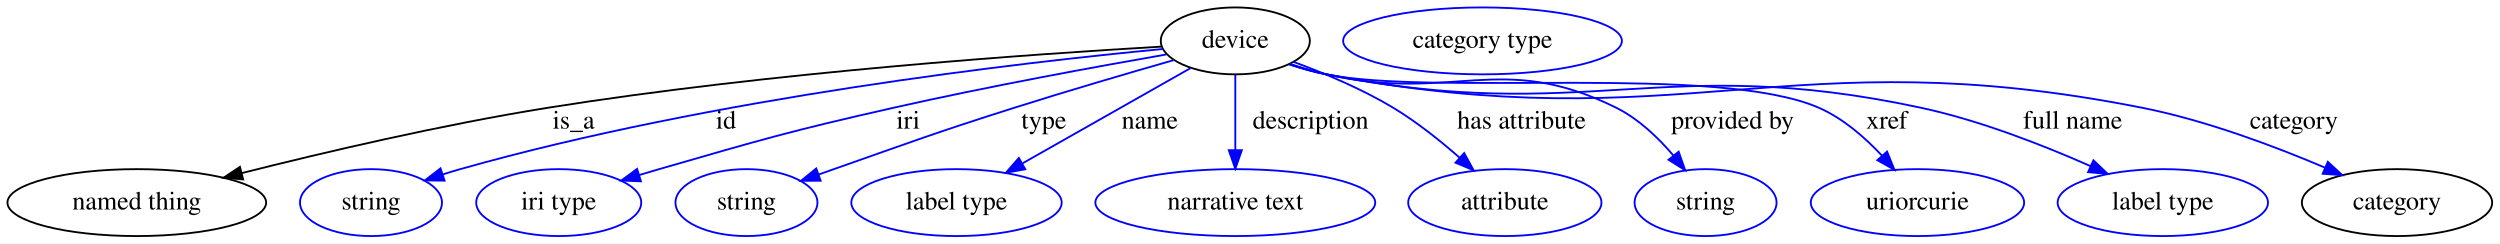
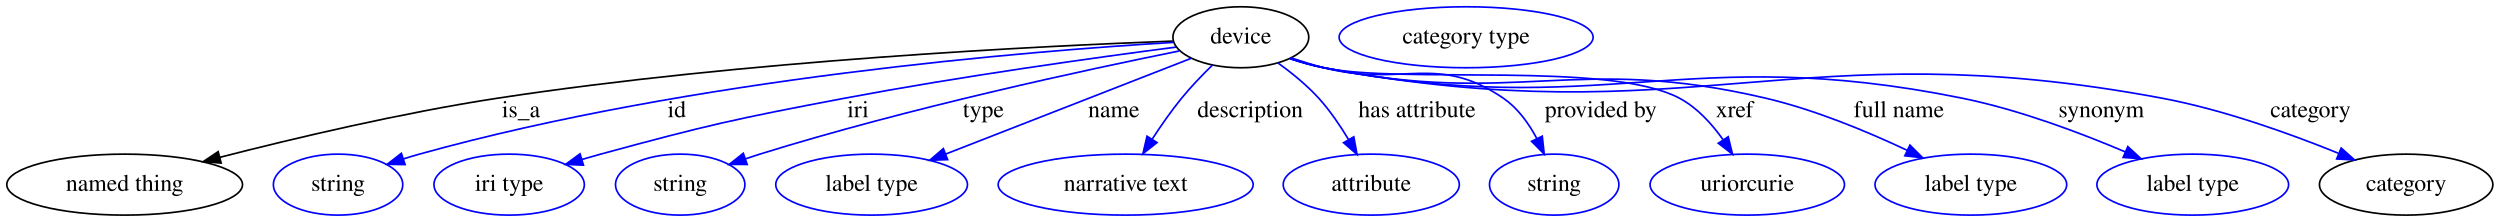
- <svg xmlns="http://www.w3.org/2000/svg" width="1345pt" height="131pt" viewBox="0.00 0.00 1344.89 131.00">
+ <svg xmlns="http://www.w3.org/2000/svg" width="1476pt" height="131pt" viewBox="0.00 0.00 1475.89 131.00">
  <g id="graph0" class="graph" transform="scale(1 1) rotate(0) translate(4 127)">
-     <polygon fill="white" stroke="transparent" points="-4,4 -4,-127 1340.89,-127 1340.89,4 -4,4" />
+     <polygon fill="white" stroke="transparent" points="-4,4 -4,-127 1471.89,-127 1471.89,4 -4,4" />
    <g id="node1" class="node">
-       <ellipse fill="none" stroke="black" cx="660.54" cy="-105" rx="40.09" ry="18" />
-       <text text-anchor="middle" x="660.54" y="-101.3" font-family="Times,serif" font-size="14.00">device</text>
+       <ellipse fill="none" stroke="black" cx="728.54" cy="-105" rx="40.09" ry="18" />
+       <text text-anchor="middle" x="728.54" y="-101.3" font-family="Times,serif" font-size="14.00">device</text>
    </g>
    <g id="node2" class="node">
      <ellipse fill="none" stroke="black" cx="69.54" cy="-18" rx="69.59" ry="18" />
      <text text-anchor="middle" x="69.54" y="-14.3" font-family="Times,serif" font-size="14.00">named thing</text>
    </g>
    <g id="edge1" class="edge">
-       <path fill="none" stroke="black" d="M620.64,-101.91C552.58,-97.96 409.85,-88.06 290.54,-69 234.03,-59.97 170.36,-45.05 125.94,-33.86" />
-       <polygon fill="black" stroke="black" points="126.75,-30.46 116.2,-31.39 125.03,-37.24 126.75,-30.46" />
-       <text text-anchor="middle" x="304.54" y="-57.8" font-family="Times,serif" font-size="14.00">is_a</text>
+       <path fill="none" stroke="black" d="M688.37,-102.73C610.86,-99.86 435.42,-91.27 289.54,-69 233.21,-60.4 169.85,-45.42 125.64,-34.1" />
+       <polygon fill="black" stroke="black" points="126.51,-30.71 115.95,-31.6 124.76,-37.48 126.51,-30.71" />
+       <text text-anchor="middle" x="303.54" y="-57.8" font-family="Times,serif" font-size="14.00">is_a</text>
    </g>
    <g id="node3" class="node">
      <ellipse fill="none" stroke="blue" cx="195.54" cy="-18" rx="38.19" ry="18" />
      <text text-anchor="middle" x="195.54" y="-14.3" font-family="Times,serif" font-size="14.00">string</text>
    </g>
    <g id="edge2" class="edge">
-       <path fill="none" stroke="blue" d="M621.38,-100.62C546.73,-93.52 379.41,-74.44 243.54,-36 240.44,-35.12 237.24,-34.15 234.05,-33.12" />
-       <polygon fill="blue" stroke="blue" points="235.13,-29.8 224.54,-29.95 232.92,-36.44 235.13,-29.8" />
-       <text text-anchor="middle" x="386.54" y="-57.8" font-family="Times,serif" font-size="14.00">id</text>
+       <path fill="none" stroke="blue" d="M688.53,-101.96C604.63,-96.92 404.71,-80.83 243.54,-36 240.44,-35.14 237.24,-34.17 234.04,-33.15" />
+       <polygon fill="blue" stroke="blue" points="235.12,-29.83 224.53,-29.99 232.91,-36.47 235.12,-29.83" />
+       <text text-anchor="middle" x="395.54" y="-57.8" font-family="Times,serif" font-size="14.00">id</text>
    </g>
    <g id="node4" class="node">
      <ellipse fill="none" stroke="blue" cx="296.54" cy="-18" rx="44.39" ry="18" />
      <text text-anchor="middle" x="296.54" y="-14.3" font-family="Times,serif" font-size="14.00">iri type</text>
    </g>
    <g id="edge3" class="edge">
-       <path fill="none" stroke="blue" d="M623.39,-97.7C586.11,-91.2 527.14,-80.42 476.54,-69 420.08,-56.25 406.17,-52.03 350.54,-36 347.03,-34.99 343.4,-33.91 339.76,-32.81" />
-       <polygon fill="blue" stroke="blue" points="340.76,-29.45 330.17,-29.86 338.7,-36.15 340.76,-29.45" />
-       <text text-anchor="middle" x="484.54" y="-57.8" font-family="Times,serif" font-size="14.00">iri</text>
+       <path fill="none" stroke="blue" d="M690.29,-99.2C643.83,-93.15 563.16,-81.97 494.54,-69 430.03,-56.8 413.91,-53.21 350.54,-36 346.97,-35.03 343.27,-33.97 339.57,-32.88" />
+       <polygon fill="blue" stroke="blue" points="340.42,-29.48 329.84,-29.94 338.39,-36.18 340.42,-29.48" />
+       <text text-anchor="middle" x="502.54" y="-57.8" font-family="Times,serif" font-size="14.00">iri</text>
    </g>
    <g id="node5" class="node">
      <ellipse fill="none" stroke="blue" cx="397.54" cy="-18" rx="38.19" ry="18" />
      <text text-anchor="middle" x="397.54" y="-14.3" font-family="Times,serif" font-size="14.00">string</text>
    </g>
    <g id="edge4" class="edge">
-       <path fill="none" stroke="blue" d="M627.34,-94.64C603.41,-87.79 570.39,-78.14 541.54,-69 498.14,-55.24 487.51,-51.08 444.54,-36 441.86,-35.06 439.09,-34.08 436.3,-33.08" />
-       <polygon fill="blue" stroke="blue" points="437.44,-29.78 426.85,-29.7 435.08,-36.37 437.44,-29.78" />
-       <text text-anchor="middle" x="557.54" y="-57.8" font-family="Times,serif" font-size="14.00">type</text>
+       <path fill="none" stroke="blue" d="M692.26,-96.93C637.86,-85.97 532.17,-63.26 444.54,-36 441.79,-35.14 438.95,-34.22 436.11,-33.26" />
+       <polygon fill="blue" stroke="blue" points="437.08,-29.9 426.49,-29.94 434.79,-36.51 437.08,-29.9" />
+       <text text-anchor="middle" x="576.54" y="-57.8" font-family="Times,serif" font-size="14.00">type</text>
    </g>
    <g id="node6" class="node">
      <ellipse fill="none" stroke="blue" cx="510.54" cy="-18" rx="56.59" ry="18" />
      <text text-anchor="middle" x="510.54" y="-14.3" font-family="Times,serif" font-size="14.00">label type</text>
    </g>
    <g id="edge5" class="edge">
-       <path fill="none" stroke="blue" d="M636.44,-90.34C612.04,-76.51 574.02,-54.97 546.14,-39.17" />
-       <polygon fill="blue" stroke="blue" points="547.54,-35.94 537.11,-34.06 544.09,-42.03 547.54,-35.94" />
-       <text text-anchor="middle" x="614.54" y="-57.8" font-family="Times,serif" font-size="14.00">name</text>
+       <path fill="none" stroke="blue" d="M699.14,-92.54C661.87,-78 597.28,-52.82 554.23,-36.03" />
+       <polygon fill="blue" stroke="blue" points="555.44,-32.75 544.85,-32.38 552.9,-39.27 555.44,-32.75" />
+       <text text-anchor="middle" x="653.54" y="-57.8" font-family="Times,serif" font-size="14.00">name</text>
    </g>
    <g id="node7" class="node">
      <ellipse fill="none" stroke="blue" cx="660.54" cy="-18" rx="75.29" ry="18" />
      <text text-anchor="middle" x="660.54" y="-14.3" font-family="Times,serif" font-size="14.00">narrative text</text>
    </g>
    <g id="edge6" class="edge">
-       <path fill="none" stroke="blue" d="M660.54,-86.8C660.54,-75.16 660.54,-59.55 660.54,-46.24" />
-       <polygon fill="blue" stroke="blue" points="664.04,-46.18 660.54,-36.18 657.04,-46.18 664.04,-46.18" />
-       <text text-anchor="middle" x="701.04" y="-57.8" font-family="Times,serif" font-size="14.00">description</text>
+       <path fill="none" stroke="blue" d="M711.8,-88.61C705.77,-82.73 699.09,-75.79 693.54,-69 687.43,-61.51 681.4,-52.86 676.21,-44.88" />
+       <polygon fill="blue" stroke="blue" points="679.05,-42.83 670.73,-36.26 673.14,-46.58 679.05,-42.83" />
+       <text text-anchor="middle" x="734.04" y="-57.8" font-family="Times,serif" font-size="14.00">description</text>
    </g>
    <g id="node8" class="node">
      <ellipse fill="none" stroke="blue" cx="805.54" cy="-18" rx="51.99" ry="18" />
      <text text-anchor="middle" x="805.54" y="-14.3" font-family="Times,serif" font-size="14.00">attribute</text>
    </g>
    <g id="edge7" class="edge">
-       <path fill="none" stroke="blue" d="M691.92,-93.68C708.46,-87.61 728.73,-79.14 745.54,-69 758.13,-61.41 770.81,-51.29 781.25,-42.13" />
-       <polygon fill="blue" stroke="blue" points="783.67,-44.67 788.76,-35.38 778.99,-39.46 783.67,-44.67" />
-       <text text-anchor="middle" x="814.54" y="-57.8" font-family="Times,serif" font-size="14.00">has attribute</text>
+       <path fill="none" stroke="blue" d="M750.51,-89.8C758.62,-83.95 767.52,-76.72 774.54,-69 781.13,-61.75 787.13,-52.92 792.07,-44.7" />
+       <polygon fill="blue" stroke="blue" points="795.23,-46.22 797.15,-35.81 789.15,-42.75 795.23,-46.22" />
+       <text text-anchor="middle" x="832.54" y="-57.8" font-family="Times,serif" font-size="14.00">has attribute</text>
    </g>
    <g id="node9" class="node">
      <ellipse fill="none" stroke="blue" cx="913.54" cy="-18" rx="38.19" ry="18" />
      <text text-anchor="middle" x="913.54" y="-14.3" font-family="Times,serif" font-size="14.00">string</text>
    </g>
    <g id="edge8" class="edge">
-       <path fill="none" stroke="blue" d="M690.04,-92.6C696.4,-90.47 703.14,-88.46 709.54,-87 777.59,-71.47 803.02,-100.01 865.54,-69 877.5,-63.07 888.11,-52.89 896.29,-43.26" />
-       <polygon fill="blue" stroke="blue" points="899.06,-45.4 902.57,-35.4 893.6,-41.03 899.06,-45.4" />
-       <text text-anchor="middle" x="928.04" y="-57.8" font-family="Times,serif" font-size="14.00">provided by</text>
+       <path fill="none" stroke="blue" d="M758.36,-92.77C764.64,-90.66 771.26,-88.61 777.54,-87 823.83,-75.13 844.09,-95.95 883.54,-69 892.02,-63.21 898.48,-54.17 903.2,-45.36" />
+       <polygon fill="blue" stroke="blue" points="906.5,-46.59 907.65,-36.05 900.18,-43.57 906.5,-46.59" />
+       <text text-anchor="middle" x="941.04" y="-57.8" font-family="Times,serif" font-size="14.00">provided by</text>
    </g>
    <g id="node10" class="node">
      <ellipse fill="none" stroke="blue" cx="1027.54" cy="-18" rx="57.39" ry="18" />
      <text text-anchor="middle" x="1027.54" y="-14.3" font-family="Times,serif" font-size="14.00">uriorcurie</text>
    </g>
    <g id="edge9" class="edge">
-       <path fill="none" stroke="blue" d="M689.73,-92.46C696.17,-90.31 703.01,-88.33 709.54,-87 767.38,-75.22 920.46,-92.64 974.54,-69 987.53,-63.32 999.3,-53.04 1008.44,-43.26" />
-       <polygon fill="blue" stroke="blue" points="1011.18,-45.45 1015.17,-35.64 1005.93,-40.82 1011.18,-45.45" />
-       <text text-anchor="middle" x="1011.04" y="-57.8" font-family="Times,serif" font-size="14.00">xref</text>
+       <path fill="none" stroke="blue" d="M757.75,-92.54C764.18,-90.39 771.03,-88.39 777.54,-87 823.36,-77.25 946.23,-91.08 987.54,-69 997.95,-63.44 1006.6,-53.9 1013.16,-44.64" />
+       <polygon fill="blue" stroke="blue" points="1016.28,-46.27 1018.8,-35.98 1010.41,-42.44 1016.28,-46.27" />
+       <text text-anchor="middle" x="1020.04" y="-57.8" font-family="Times,serif" font-size="14.00">xref</text>
    </g>
    <g id="node11" class="node">
      <ellipse fill="none" stroke="blue" cx="1159.54" cy="-18" rx="56.59" ry="18" />
      <text text-anchor="middle" x="1159.54" y="-14.3" font-family="Times,serif" font-size="14.00">label type</text>
    </g>
    <g id="edge10" class="edge">
-       <path fill="none" stroke="blue" d="M689.72,-92.4C696.15,-90.26 703.01,-88.29 709.54,-87 849.29,-59.39 890.28,-98.93 1029.54,-69 1061.2,-62.2 1095.3,-48.83 1120.64,-37.63" />
-       <polygon fill="blue" stroke="blue" points="1122.21,-40.76 1129.89,-33.46 1119.34,-34.38 1122.21,-40.76" />
-       <text text-anchor="middle" x="1111.04" y="-57.8" font-family="Times,serif" font-size="14.00">full name</text>
+       <path fill="none" stroke="blue" d="M757.73,-92.46C764.17,-90.32 771.02,-88.33 777.54,-87 891.47,-63.74 925.34,-95.55 1038.54,-69 1067.52,-62.2 1098.52,-49.28 1121.88,-38.27" />
+       <polygon fill="blue" stroke="blue" points="1123.58,-41.34 1131.08,-33.85 1120.55,-35.03 1123.58,-41.34" />
+       <text text-anchor="middle" x="1117.04" y="-57.8" font-family="Times,serif" font-size="14.00">full name</text>
    </g>
    <g id="node12" class="node">
-       <ellipse fill="none" stroke="black" cx="1285.54" cy="-18" rx="51.19" ry="18" />
-       <text text-anchor="middle" x="1285.54" y="-14.3" font-family="Times,serif" font-size="14.00">category</text>
+       <ellipse fill="none" stroke="blue" cx="1290.54" cy="-18" rx="56.59" ry="18" />
+       <text text-anchor="middle" x="1290.54" y="-14.3" font-family="Times,serif" font-size="14.00">label type</text>
    </g>
    <g id="edge11" class="edge">
-       <path fill="none" stroke="blue" d="M689.44,-92.41C695.96,-90.24 702.91,-88.26 709.54,-87 901.4,-50.61 956.99,-106.93 1148.54,-69 1182.72,-62.23 1219.74,-48.3 1246.67,-36.85" />
-       <polygon fill="blue" stroke="blue" points="1248.32,-39.95 1256.11,-32.76 1245.54,-33.52 1248.32,-39.95" />
-       <text text-anchor="middle" x="1230.04" y="-57.8" font-family="Times,serif" font-size="14.00">category</text>
+       <path fill="none" stroke="blue" d="M757.45,-92.44C763.96,-90.27 770.91,-88.28 777.54,-87 942.25,-55.18 990.14,-102.33 1154.54,-69 1187.92,-62.23 1224.03,-48.64 1250.65,-37.34" />
+       <polygon fill="blue" stroke="blue" points="1252.21,-40.47 1260,-33.29 1249.43,-34.05 1252.21,-40.47" />
+       <text text-anchor="middle" x="1236.54" y="-57.8" font-family="Times,serif" font-size="14.00">synonym</text>
    </g>
    <g id="node13" class="node">
-       <ellipse fill="none" stroke="blue" cx="793.54" cy="-105" rx="74.99" ry="18" />
-       <text text-anchor="middle" x="793.54" y="-101.3" font-family="Times,serif" font-size="14.00">category type</text>
+       <ellipse fill="none" stroke="black" cx="1416.54" cy="-18" rx="51.19" ry="18" />
+       <text text-anchor="middle" x="1416.54" y="-14.3" font-family="Times,serif" font-size="14.00">category</text>
+     </g>
+     <g id="edge12" class="edge">
+       <path fill="none" stroke="blue" d="M757.44,-92.39C763.95,-90.22 770.91,-88.24 777.54,-87 993.93,-46.47 1056.17,-109.55 1272.54,-69 1308.73,-62.22 1348.1,-48.04 1376.52,-36.51" />
+       <polygon fill="blue" stroke="blue" points="1378.18,-39.61 1386.09,-32.56 1375.51,-33.14 1378.18,-39.61" />
+       <text text-anchor="middle" x="1360.04" y="-57.8" font-family="Times,serif" font-size="14.00">category</text>
+     </g>
+     <g id="node14" class="node">
+       <ellipse fill="none" stroke="blue" cx="861.54" cy="-105" rx="74.99" ry="18" />
+       <text text-anchor="middle" x="861.54" y="-101.3" font-family="Times,serif" font-size="14.00">category type</text>
    </g>
  </g>
</svg>
